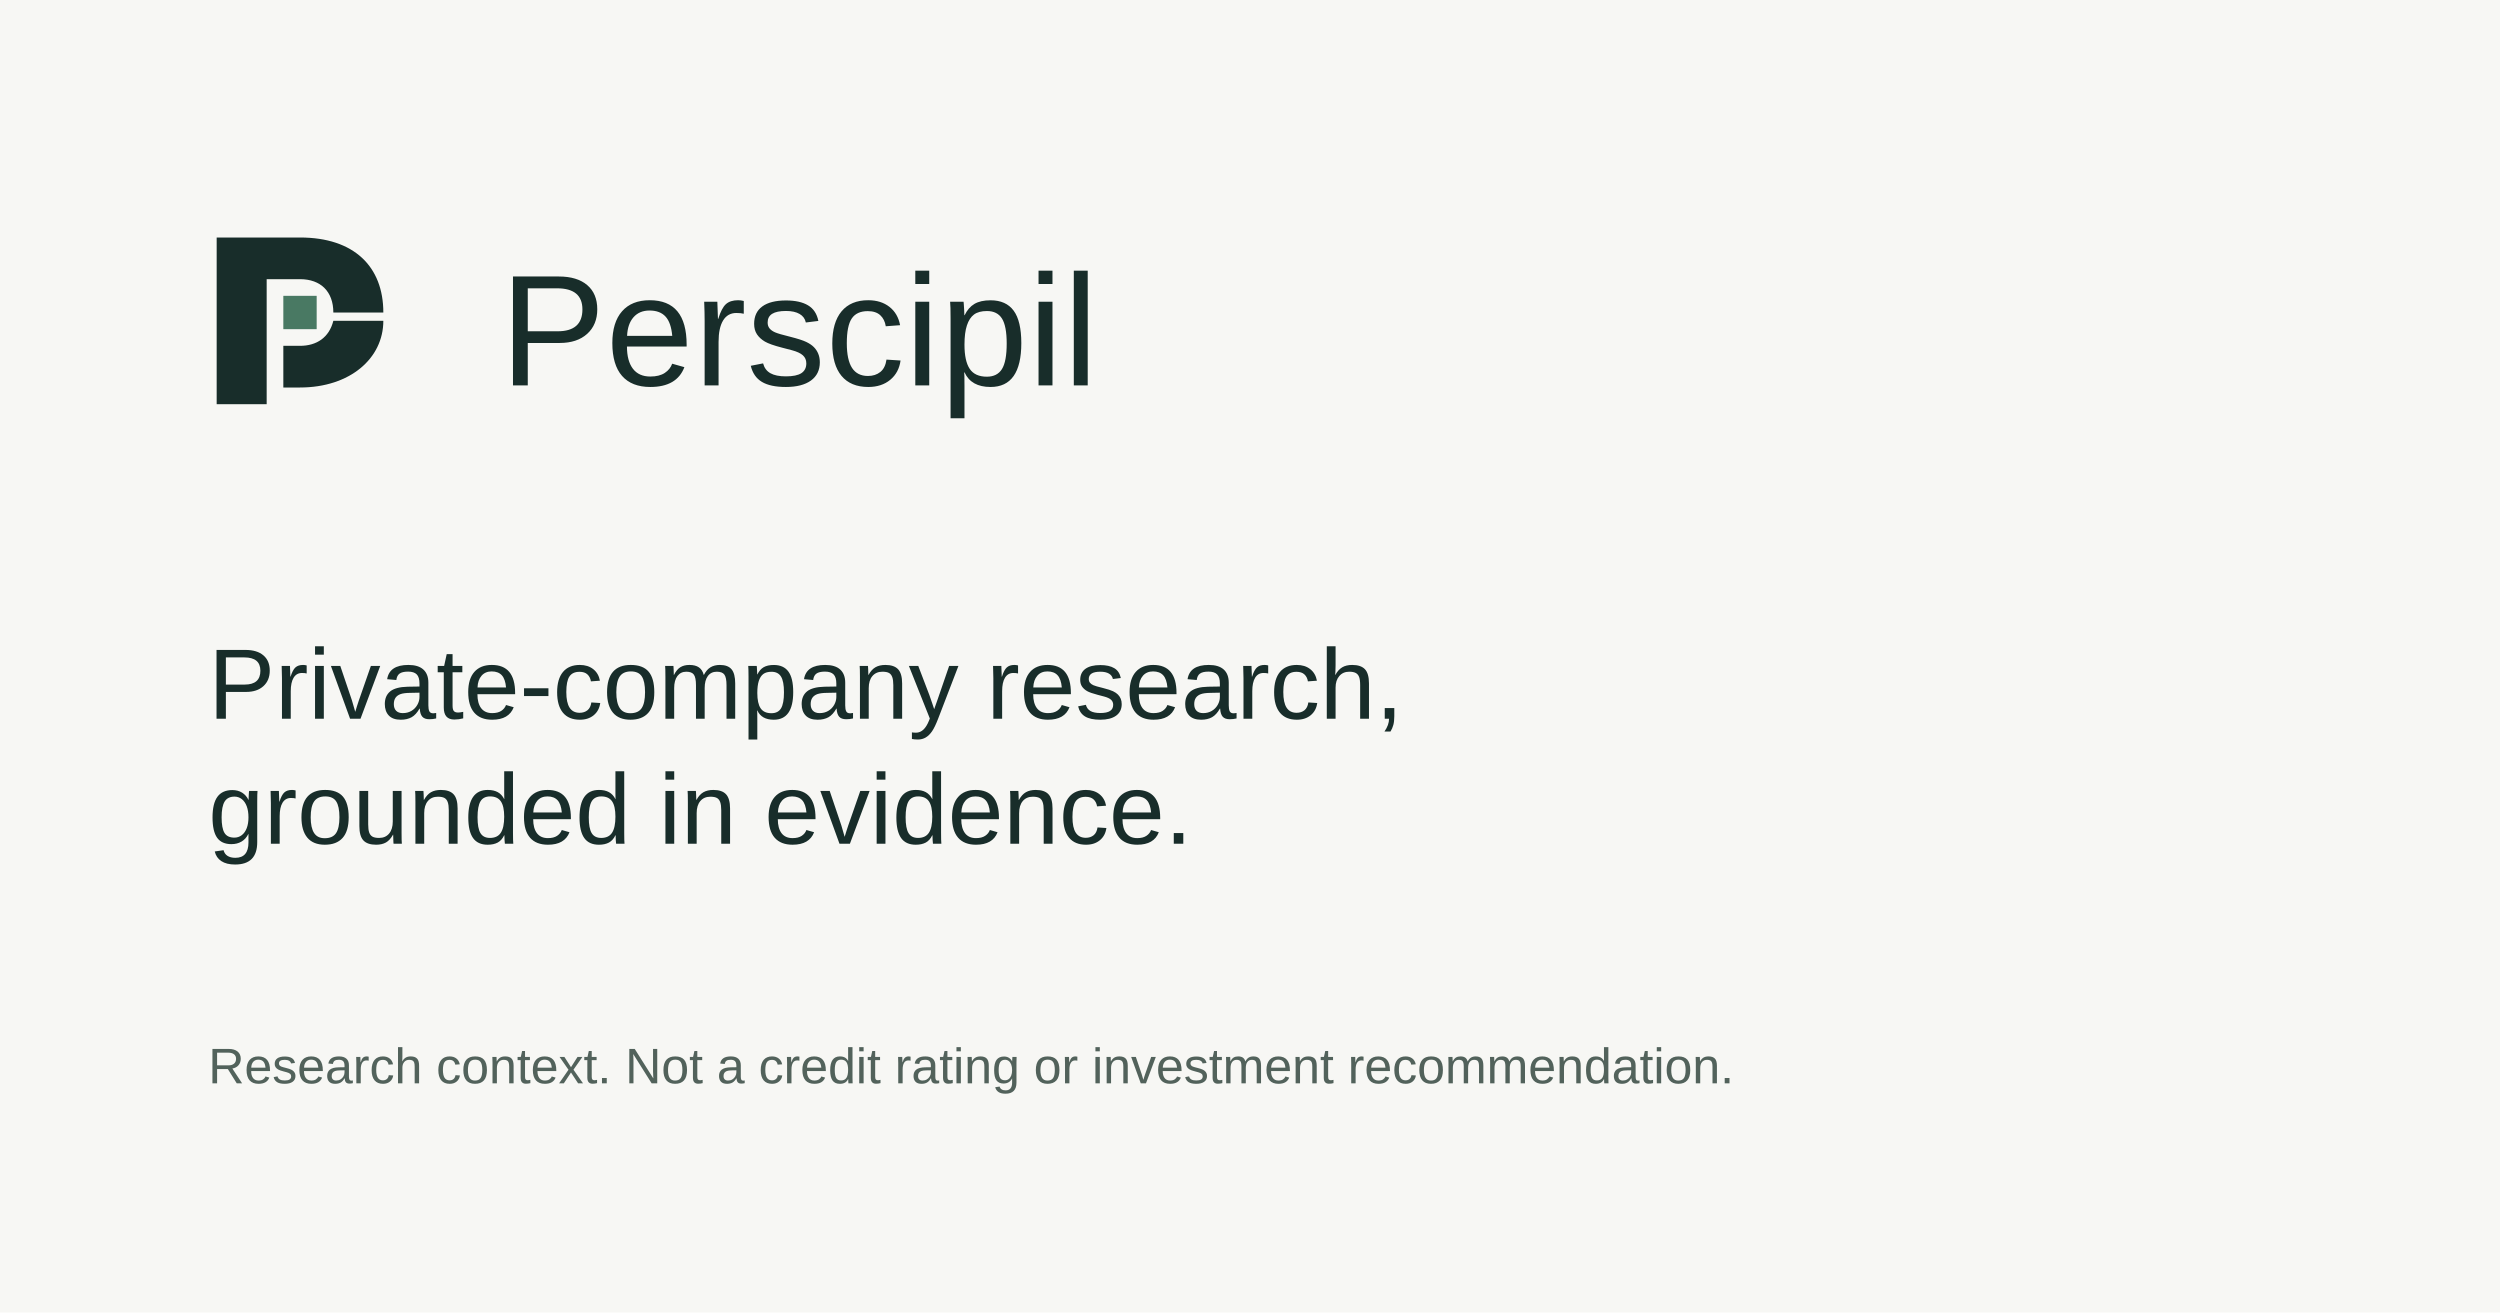
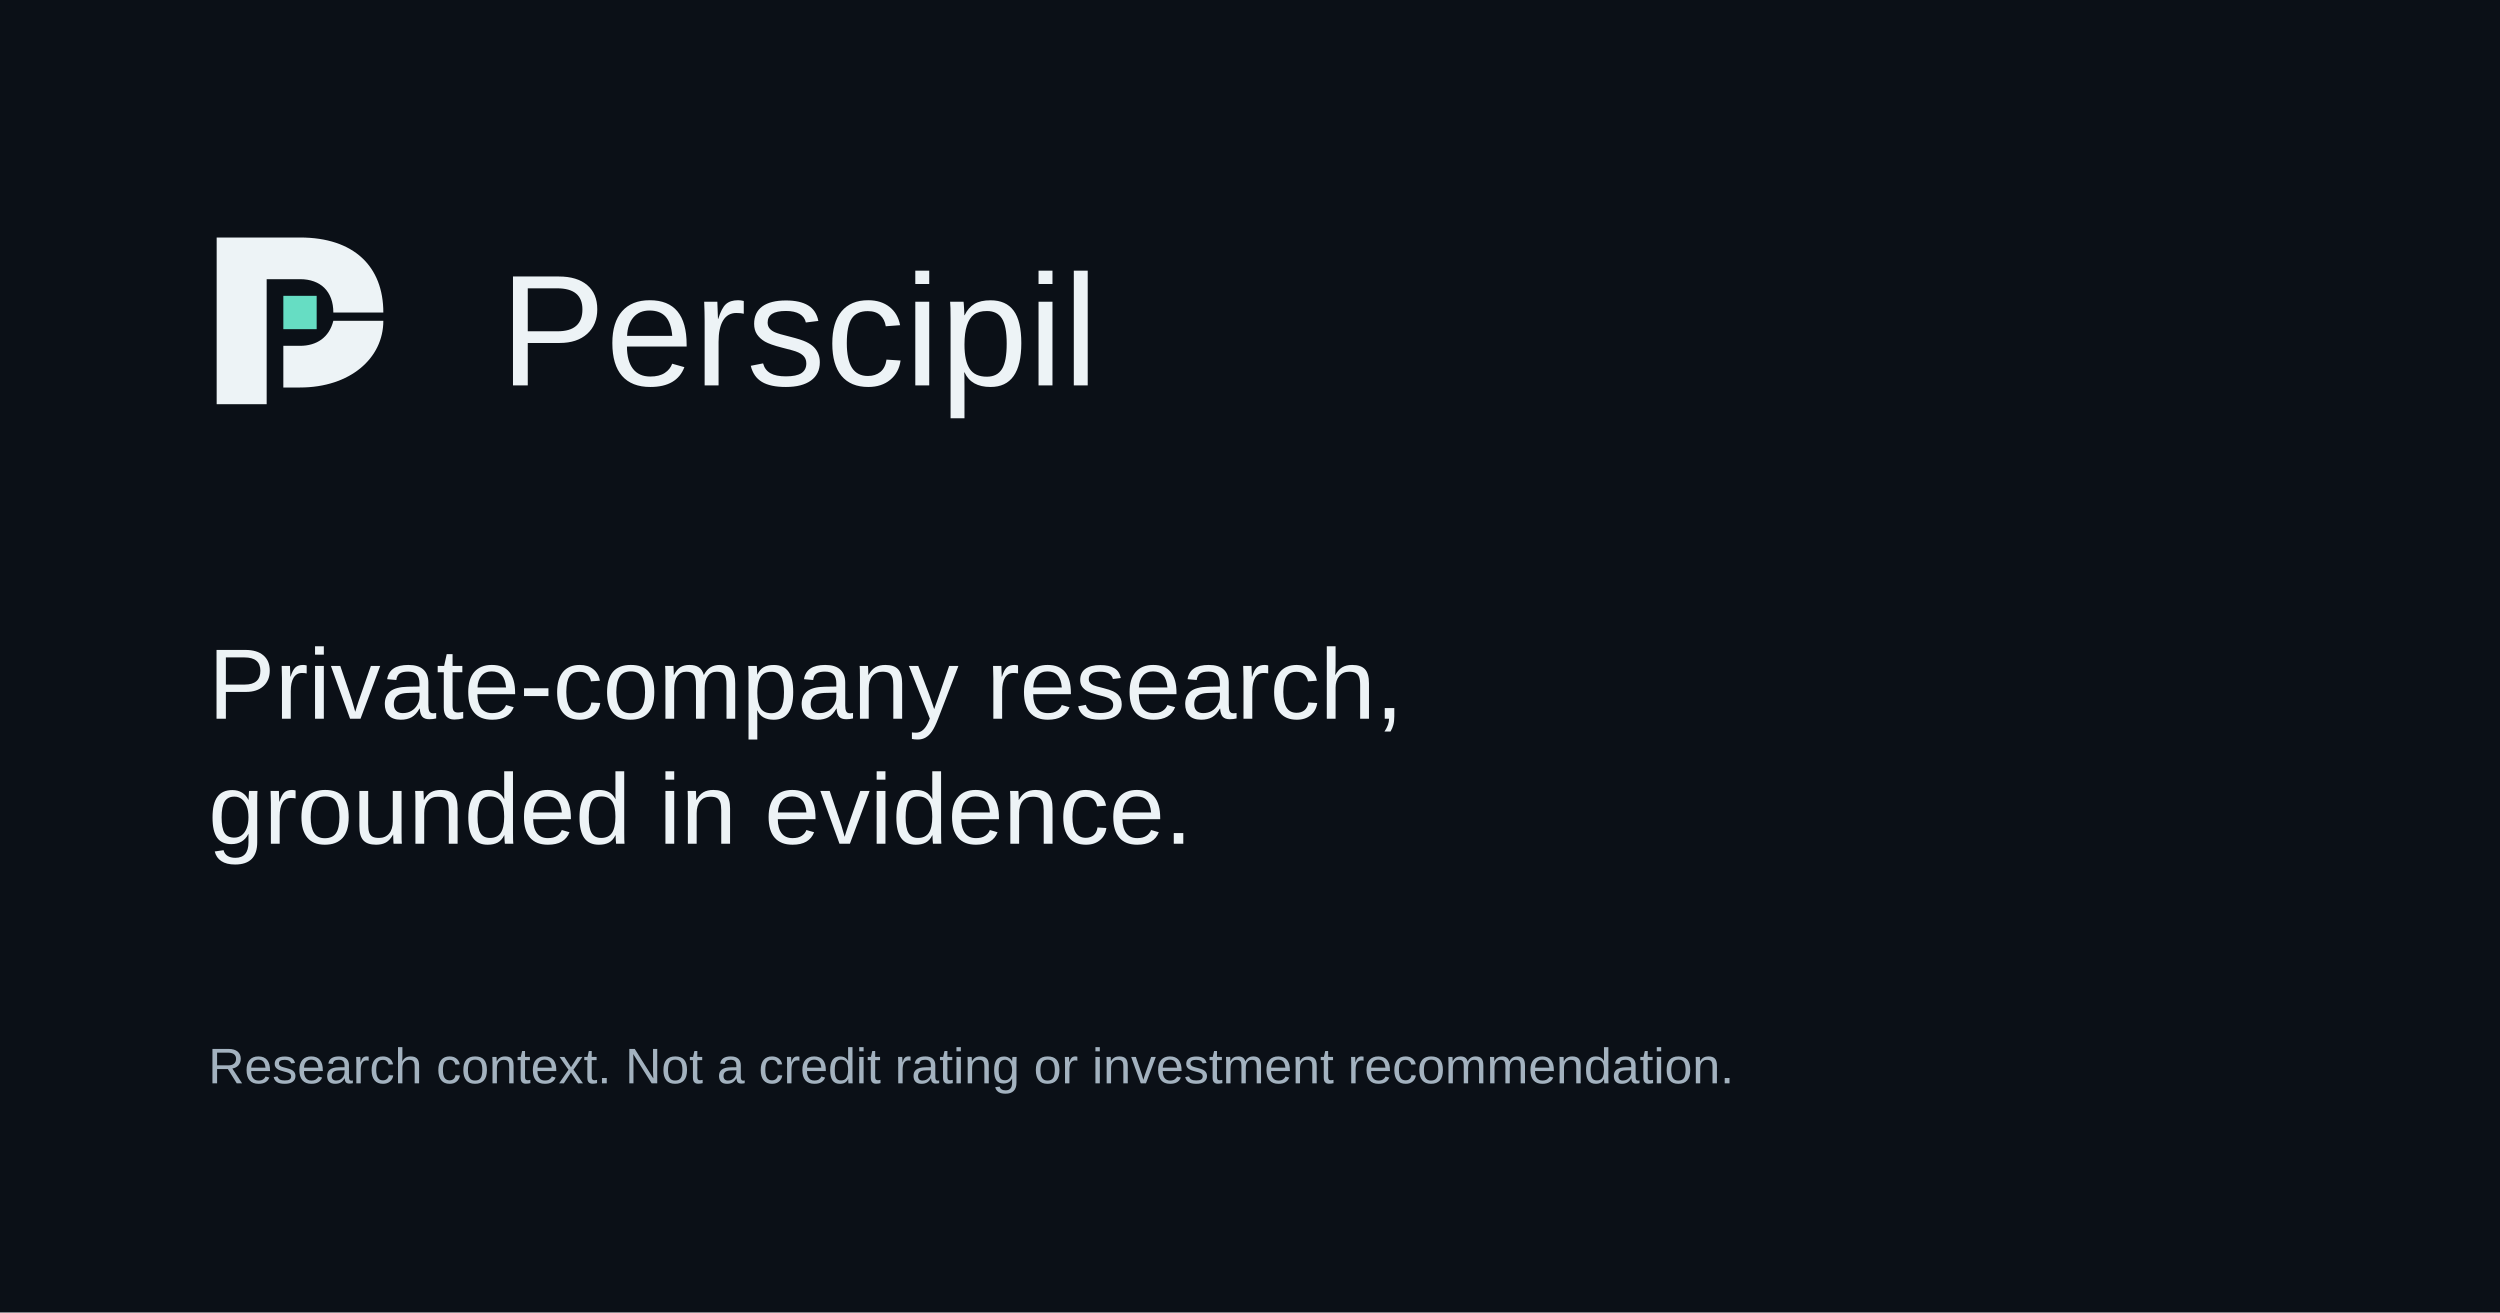
<svg xmlns="http://www.w3.org/2000/svg" viewBox="0 0 1200 630">
-   <rect width="1200" height="630" fill="#f7f7f4" />
+   <rect width="1200" height="630" fill="#0b1017" />
  <g transform="translate(80 90) scale(2)">
-     <path d="M12 52V12h20c13 0 20 7 20 18H40c0-5-3-8-8-8h-8v30Z" fill="#182d2a" />
-     <path d="M28 32h24c0 9-8 16-20 16h-4V38h4c4 0 7-2 8-6Z" fill="#182d2a" />
-     <path d="M28 26h8v8h-8Z" fill="#497963" />
+     <path d="M12 52V12h20c13 0 20 7 20 18H40c0-5-3-8-8-8h-8v30Z" fill="#edf3f6" />
+     <path d="M28 32h24c0 9-8 16-20 16h-4V38h4c4 0 7-2 8-6Z" fill="#edf3f6" />
+     <path d="M28 26h8v8h-8Z" fill="#66ddc3" />
  </g>
-   <text x="240" y="185" font-family="Arial,sans-serif" font-size="76" fill="#182d2a">Perscipil</text>
-   <text x="100" y="345" font-family="Arial,sans-serif" font-size="48" fill="#182d2a">Private-company research,</text>
-   <text x="100" y="405" font-family="Arial,sans-serif" font-size="48" fill="#182d2a">grounded in evidence.</text>
-   <text x="100" y="520" font-family="Arial,sans-serif" font-size="24" fill="#52625b">Research context. Not a credit rating or investment recommendation.</text>
+   <text x="240" y="185" font-family="Arial,sans-serif" font-size="76" fill="#edf3f6">Perscipil</text>
+   <text x="100" y="345" font-family="Arial,sans-serif" font-size="48" fill="#edf3f6">Private-company research,</text>
+   <text x="100" y="405" font-family="Arial,sans-serif" font-size="48" fill="#edf3f6">grounded in evidence.</text>
+   <text x="100" y="520" font-family="Arial,sans-serif" font-size="24" fill="#a3b2bf">Research context. Not a credit rating or investment recommendation.</text>
</svg>
